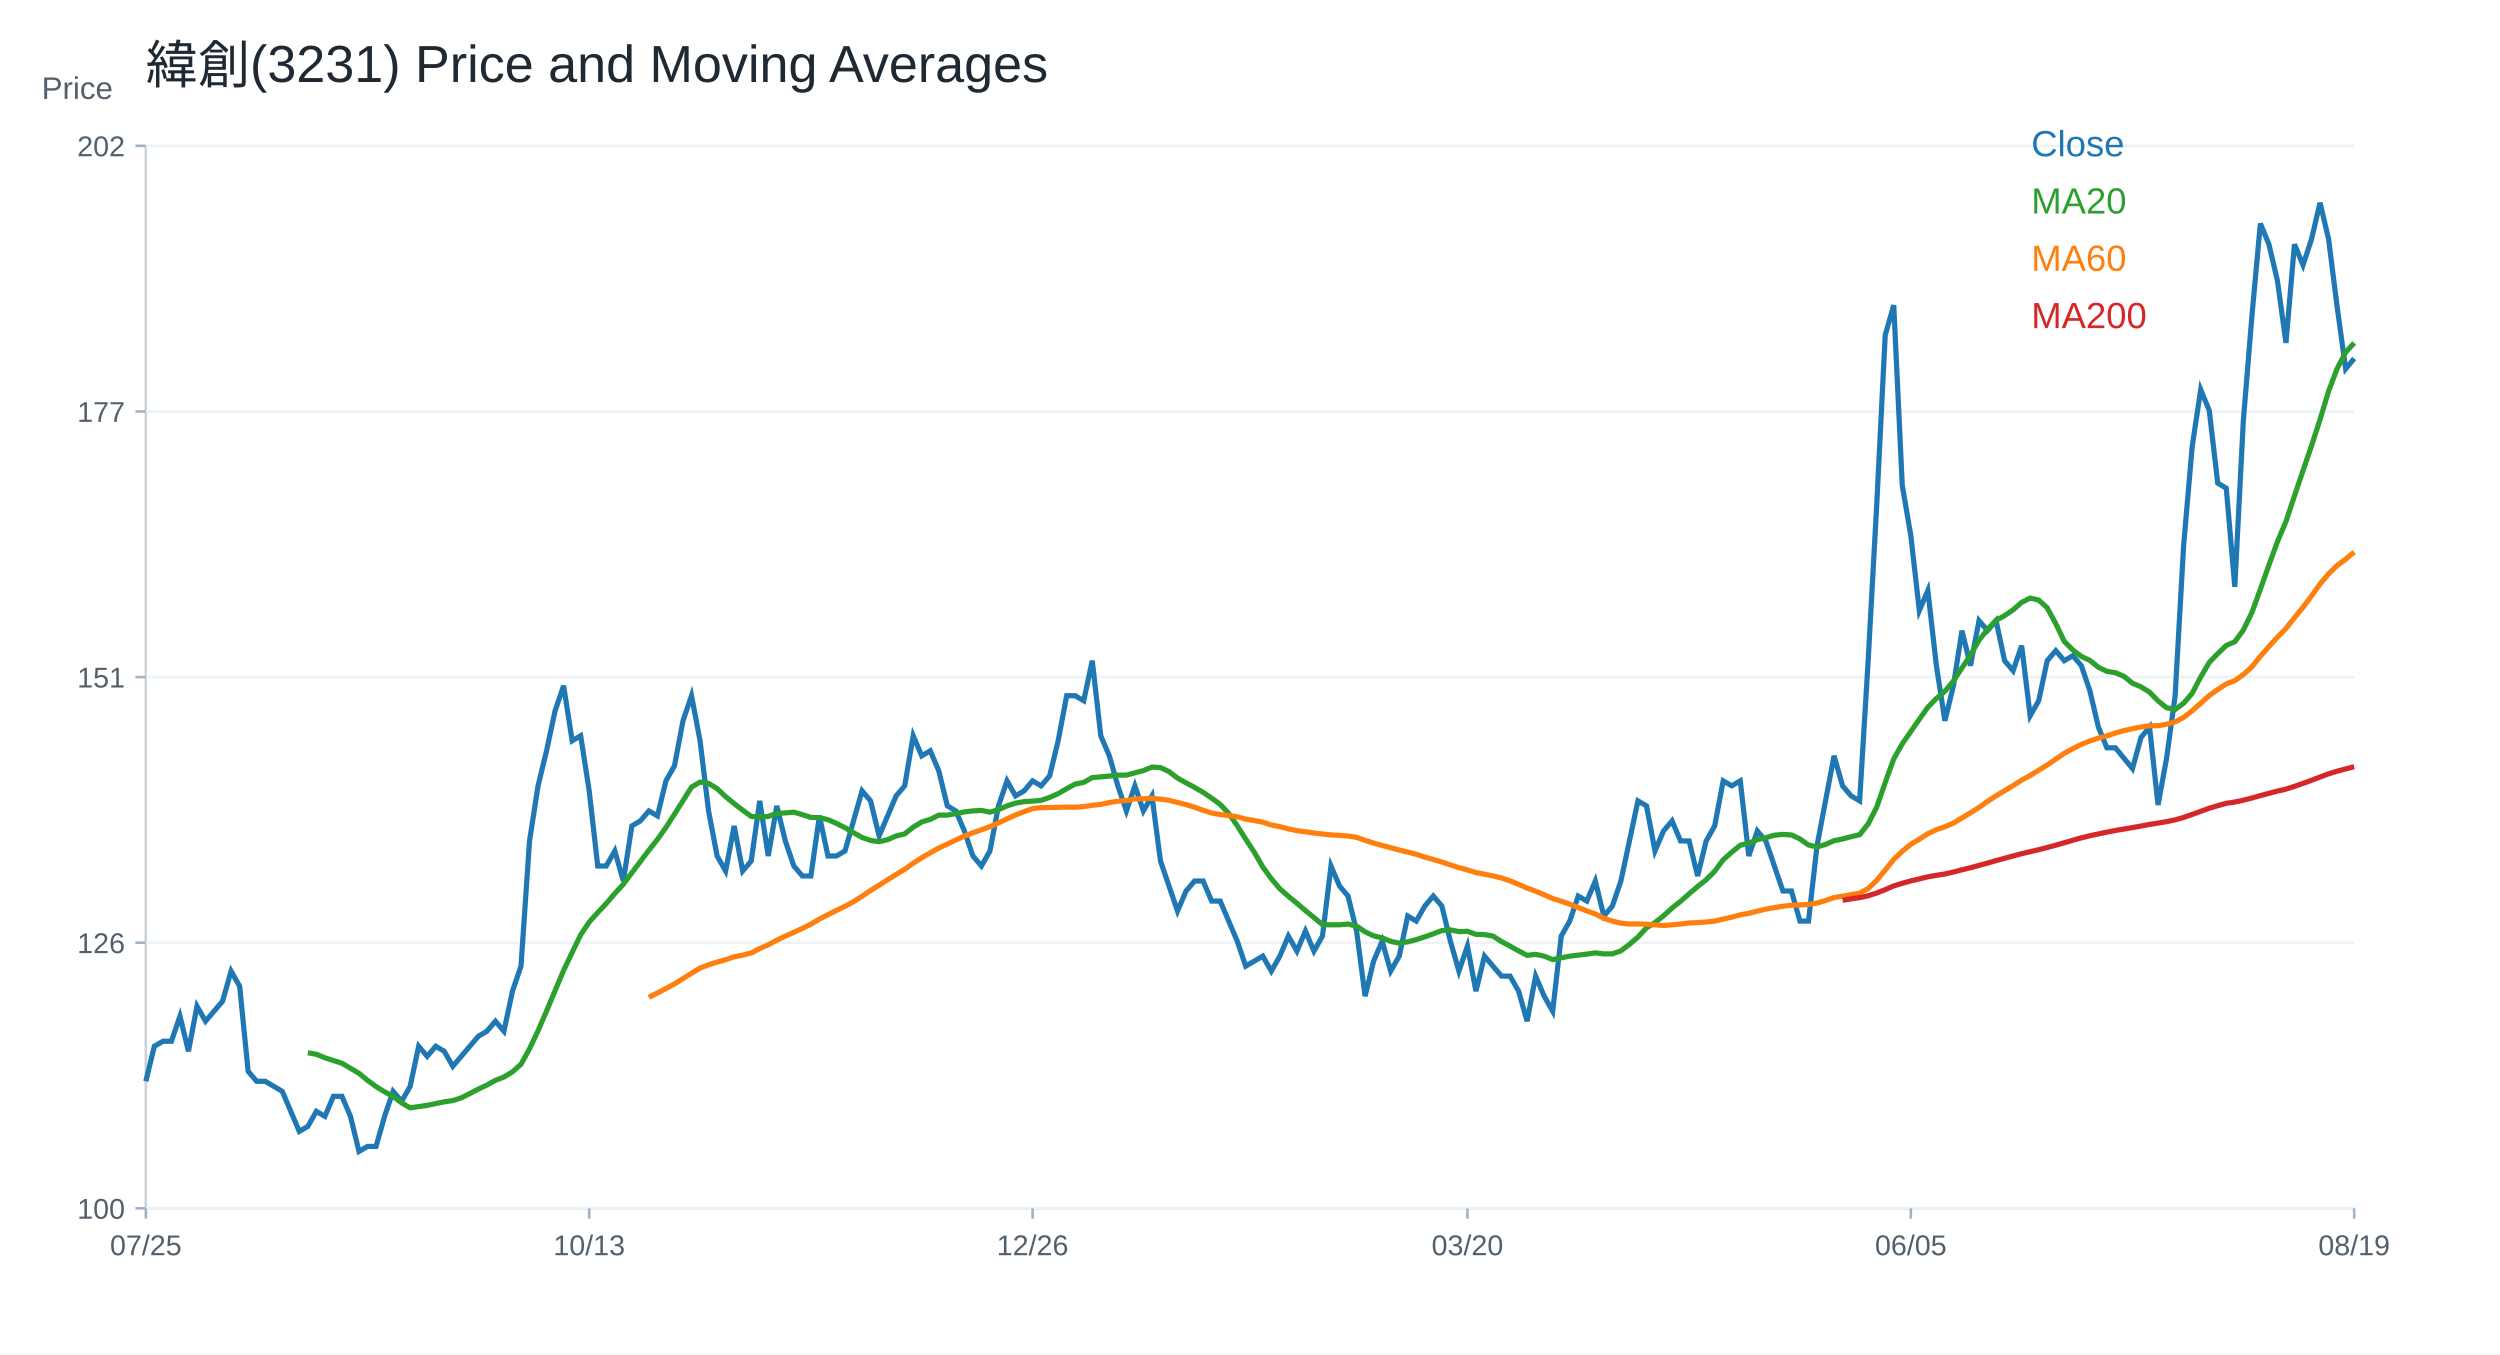
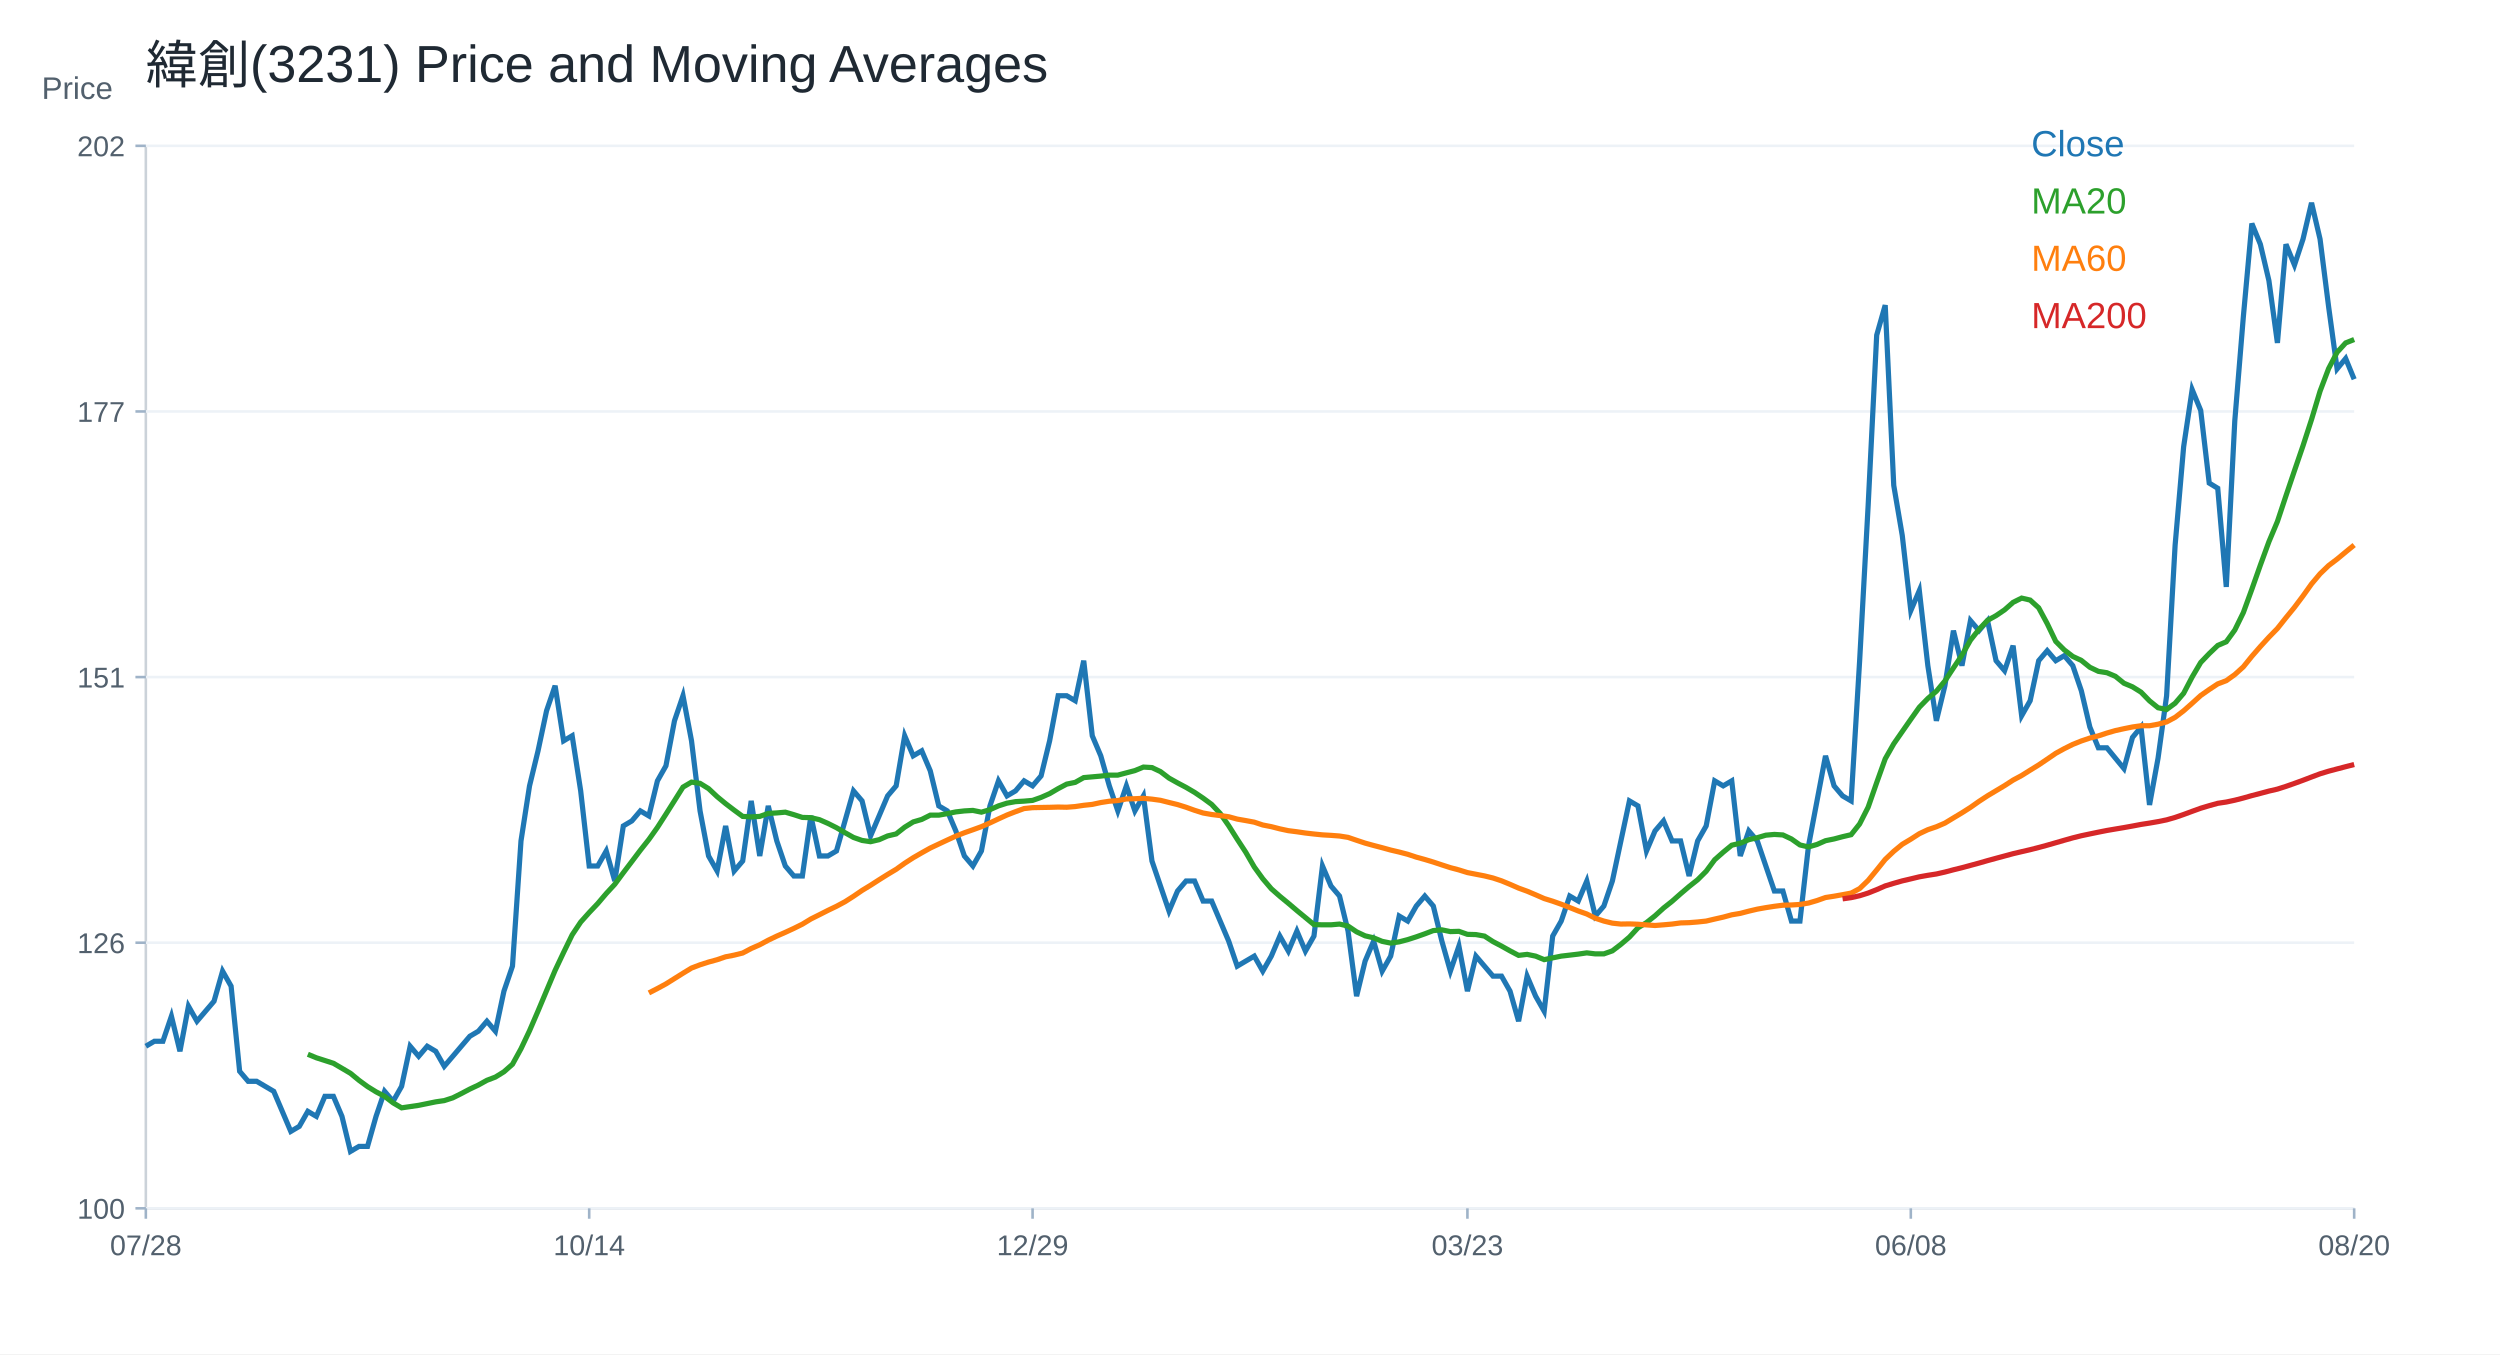
<svg xmlns="http://www.w3.org/2000/svg" width="960" height="520" viewBox="0 0 960 520">
  <rect width="100%" height="100%" fill="white" />
  <text x="56.00" y="32.00" font-size="20" font-family="Arial" fill="#1f2933" text-anchor="start">緯創(3231) Price and Moving Averages</text>
  <line x1="56" y1="464" x2="904" y2="464" stroke="#cbd2d9" />
  <line x1="56" y1="56" x2="56" y2="464" stroke="#cbd2d9" />
  <text x="16.00" y="38.00" font-size="12" font-family="Arial" fill="#52606d" text-anchor="start">Price</text>
  <line x1="56" y1="464.00" x2="904" y2="464.00" stroke="#edf2f7" />
  <line x1="52" y1="464.00" x2="56" y2="464.00" stroke="#9fb3c8" />
  <text x="48.00" y="468.00" font-size="11" font-family="Arial" fill="#52606d" text-anchor="end">100</text>
  <line x1="56" y1="362.00" x2="904" y2="362.00" stroke="#edf2f7" />
  <line x1="52" y1="362.00" x2="56" y2="362.00" stroke="#9fb3c8" />
  <text x="48.00" y="366.00" font-size="11" font-family="Arial" fill="#52606d" text-anchor="end">126</text>
  <line x1="56" y1="260.00" x2="904" y2="260.00" stroke="#edf2f7" />
  <line x1="52" y1="260.00" x2="56" y2="260.00" stroke="#9fb3c8" />
  <text x="48.00" y="264.00" font-size="11" font-family="Arial" fill="#52606d" text-anchor="end">151</text>
  <line x1="56" y1="158.00" x2="904" y2="158.00" stroke="#edf2f7" />
  <line x1="52" y1="158.00" x2="56" y2="158.00" stroke="#9fb3c8" />
  <text x="48.00" y="162.00" font-size="11" font-family="Arial" fill="#52606d" text-anchor="end">177</text>
  <line x1="56" y1="56.00" x2="904" y2="56.00" stroke="#edf2f7" />
  <line x1="52" y1="56.00" x2="56" y2="56.00" stroke="#9fb3c8" />
  <text x="48.00" y="60.00" font-size="11" font-family="Arial" fill="#52606d" text-anchor="end">202</text>
  <line x1="56.00" y1="464" x2="56.00" y2="468" stroke="#9fb3c8" />
-   <text x="56.00" y="482.00" font-size="11" font-family="Arial" fill="#52606d" text-anchor="middle">07/25</text>
+   <text x="56.00" y="482.00" font-size="11" font-family="Arial" fill="#52606d" text-anchor="middle">07/28</text>
  <line x1="226.25" y1="464" x2="226.25" y2="468" stroke="#9fb3c8" />
-   <text x="226.25" y="482.00" font-size="11" font-family="Arial" fill="#52606d" text-anchor="middle">10/13</text>
+   <text x="226.25" y="482.00" font-size="11" font-family="Arial" fill="#52606d" text-anchor="middle">10/14</text>
  <line x1="396.51" y1="464" x2="396.51" y2="468" stroke="#9fb3c8" />
-   <text x="396.51" y="482.00" font-size="11" font-family="Arial" fill="#52606d" text-anchor="middle">12/26</text>
+   <text x="396.51" y="482.00" font-size="11" font-family="Arial" fill="#52606d" text-anchor="middle">12/29</text>
  <line x1="563.49" y1="464" x2="563.49" y2="468" stroke="#9fb3c8" />
-   <text x="563.49" y="482.00" font-size="11" font-family="Arial" fill="#52606d" text-anchor="middle">03/20</text>
+   <text x="563.49" y="482.00" font-size="11" font-family="Arial" fill="#52606d" text-anchor="middle">03/23</text>
  <line x1="733.75" y1="464" x2="733.75" y2="468" stroke="#9fb3c8" />
-   <text x="733.75" y="482.00" font-size="11" font-family="Arial" fill="#52606d" text-anchor="middle">06/05</text>
+   <text x="733.75" y="482.00" font-size="11" font-family="Arial" fill="#52606d" text-anchor="middle">06/08</text>
  <line x1="904.00" y1="464" x2="904.00" y2="468" stroke="#9fb3c8" />
-   <text x="904.00" y="482.00" font-size="11" font-family="Arial" fill="#52606d" text-anchor="middle">08/19</text>
-   <polyline fill="none" stroke="#1f77b4" stroke-width="2" points="56.00,415.22 59.27,401.76 62.55,399.84 65.82,399.84 69.10,390.23 72.37,403.69 75.64,386.38 78.92,392.15 82.19,388.30 85.47,384.46 88.74,372.92 92.02,378.69 95.29,411.38 98.56,415.22 101.84,415.22 105.11,417.15 108.39,419.07 111.66,426.76 114.93,434.45 118.21,432.53 121.48,426.76 124.76,428.68 128.03,420.99 131.31,420.99 134.58,428.68 137.85,442.14 141.13,440.22 144.40,440.22 147.68,428.68 150.95,419.07 154.22,422.91 157.50,417.15 160.77,401.76 164.05,405.61 167.32,401.76 170.59,403.69 173.87,409.45 177.14,405.61 180.42,401.76 183.69,397.92 186.97,395.99 190.24,392.15 193.51,395.99 196.79,380.61 200.06,371.00 203.34,322.92 206.61,301.77 209.88,288.31 213.16,272.93 216.43,263.32 219.71,284.47 222.98,282.54 226.25,303.70 229.53,332.54 232.80,332.54 236.08,326.77 239.35,338.31 242.63,317.16 245.90,315.23 249.17,311.39 252.45,313.31 255.72,299.85 259.00,294.08 262.27,276.78 265.54,267.16 268.82,284.47 272.09,311.39 275.37,328.69 278.64,334.46 281.92,317.16 285.19,334.46 288.46,330.62 291.74,307.54 295.01,328.69 298.29,309.46 301.56,322.92 304.83,332.54 308.11,336.38 311.38,336.38 314.66,313.31 317.93,328.69 321.20,328.69 324.48,326.77 327.75,315.23 331.03,303.70 334.30,307.54 337.58,321.00 340.85,313.31 344.12,305.62 347.40,301.77 350.67,282.54 353.95,290.24 357.22,288.31 360.49,296.00 363.77,309.46 367.04,311.39 370.32,319.08 373.59,328.69 376.86,332.54 380.14,326.77 383.41,309.46 386.69,299.85 389.96,305.62 393.24,303.70 396.51,299.85 399.78,301.77 403.06,297.93 406.33,284.47 409.61,267.16 412.88,267.16 416.15,269.08 419.43,253.70 422.70,282.54 425.98,290.24 429.25,301.77 432.53,311.39 435.80,301.77 439.07,311.39 442.35,305.62 445.62,330.62 448.90,340.23 452.17,349.84 455.44,342.15 458.72,338.31 461.99,338.31 465.27,346.00 468.54,346.00 471.81,353.69 475.09,361.38 478.36,371.00 481.64,369.07 484.91,367.15 488.19,372.92 491.46,367.15 494.73,359.46 498.01,365.23 501.28,357.54 504.56,365.23 507.83,359.46 511.10,332.54 514.38,340.23 517.65,344.08 520.93,357.54 524.20,382.53 527.47,369.07 530.75,361.38 534.02,372.92 537.30,367.15 540.57,351.77 543.85,353.69 547.12,347.92 550.39,344.08 553.67,347.92 556.94,361.38 560.22,372.92 563.49,363.30 566.76,380.61 570.04,367.15 573.31,371.00 576.59,374.84 579.86,374.84 583.14,380.61 586.41,392.15 589.68,374.84 592.96,382.53 596.23,388.30 599.51,359.46 602.78,353.69 606.05,344.08 609.33,346.00 612.60,338.31 615.88,351.77 619.15,347.92 622.42,338.31 625.70,322.92 628.97,307.54 632.25,309.46 635.52,326.77 638.80,319.08 642.07,315.23 645.34,322.92 648.62,322.92 651.89,336.38 655.17,322.92 658.44,317.16 661.71,299.85 664.99,301.77 668.26,299.85 671.54,328.69 674.81,319.08 678.08,322.92 681.36,332.54 684.63,342.15 687.91,342.15 691.18,353.69 694.46,353.69 697.73,324.85 701.00,307.54 704.28,290.24 707.55,301.77 710.83,305.62 714.10,307.54 717.37,253.70 720.65,194.09 723.92,128.71 727.20,117.18 730.47,186.40 733.75,205.63 737.02,234.47 740.29,226.78 743.57,255.62 746.84,276.78 750.12,263.32 753.39,242.16 756.66,255.62 759.94,238.32 763.21,242.16 766.49,238.32 769.76,253.70 773.03,257.55 776.31,247.93 779.58,274.85 782.86,269.08 786.13,253.70 789.41,249.86 792.68,253.70 795.95,251.78 799.23,255.62 802.50,265.24 805.78,279.19 809.05,287.16 812.32,287.16 815.60,291.15 818.87,295.14 822.15,283.18 825.42,279.19 828.69,309.09 831.97,291.15 835.24,267.23 838.52,209.42 841.79,171.55 845.07,149.62 848.34,157.59 851.61,185.50 854.89,187.49 858.16,225.37 861.44,161.58 864.71,121.71 867.98,85.83 871.26,93.80 874.53,107.76 877.81,131.68 881.08,93.80 884.36,101.78 887.63,91.81 890.90,77.86 894.18,91.81 897.45,117.72 900.73,141.65 904.00,137.66" />
+   <text x="904.00" y="482.00" font-size="11" font-family="Arial" fill="#52606d" text-anchor="middle">08/20</text>
+   <polyline fill="none" stroke="#1f77b4" stroke-width="2" points="56.00,401.76 59.27,399.84 62.55,399.84 65.82,390.23 69.10,403.69 72.37,386.38 75.64,392.15 78.92,388.30 82.19,384.46 85.47,372.92 88.74,378.69 92.02,411.38 95.29,415.22 98.56,415.22 101.84,417.15 105.11,419.07 108.39,426.76 111.66,434.45 114.93,432.53 118.21,426.76 121.48,428.68 124.76,420.99 128.03,420.99 131.31,428.68 134.58,442.14 137.85,440.22 141.13,440.22 144.40,428.68 147.68,419.07 150.95,422.91 154.22,417.15 157.50,401.76 160.77,405.61 164.05,401.76 167.32,403.69 170.59,409.45 173.87,405.61 177.14,401.76 180.42,397.92 183.69,395.99 186.97,392.15 190.24,395.99 193.51,380.61 196.79,371.00 200.06,322.92 203.34,301.77 206.61,288.31 209.88,272.93 213.16,263.32 216.43,284.47 219.71,282.54 222.98,303.70 226.25,332.54 229.53,332.54 232.80,326.77 236.08,338.31 239.35,317.16 242.63,315.23 245.90,311.39 249.17,313.31 252.45,299.85 255.72,294.08 259.00,276.78 262.27,267.16 265.54,284.47 268.82,311.39 272.09,328.69 275.37,334.46 278.64,317.16 281.92,334.46 285.19,330.62 288.46,307.54 291.74,328.69 295.01,309.46 298.29,322.92 301.56,332.54 304.83,336.38 308.11,336.38 311.38,313.31 314.66,328.69 317.93,328.69 321.20,326.77 324.48,315.23 327.75,303.70 331.03,307.54 334.30,321.00 337.58,313.31 340.85,305.62 344.12,301.77 347.40,282.54 350.67,290.24 353.95,288.31 357.22,296.00 360.49,309.46 363.77,311.39 367.04,319.08 370.32,328.69 373.59,332.54 376.86,326.77 380.14,309.46 383.41,299.85 386.69,305.62 389.96,303.70 393.24,299.85 396.51,301.77 399.78,297.93 403.06,284.47 406.33,267.16 409.61,267.16 412.88,269.08 416.15,253.70 419.43,282.54 422.70,290.24 425.98,301.77 429.25,311.39 432.53,301.77 435.80,311.39 439.07,305.62 442.35,330.62 445.62,340.23 448.90,349.84 452.17,342.15 455.44,338.31 458.72,338.31 461.99,346.00 465.27,346.00 468.54,353.69 471.81,361.38 475.09,371.00 478.36,369.07 481.64,367.15 484.91,372.92 488.19,367.15 491.46,359.46 494.73,365.23 498.01,357.54 501.28,365.23 504.56,359.46 507.83,332.54 511.10,340.23 514.38,344.08 517.65,357.54 520.93,382.53 524.20,369.07 527.47,361.38 530.75,372.92 534.02,367.15 537.30,351.77 540.57,353.69 543.85,347.92 547.12,344.08 550.39,347.92 553.67,361.38 556.94,372.92 560.22,363.30 563.49,380.61 566.76,367.15 570.04,371.00 573.31,374.84 576.59,374.84 579.86,380.61 583.14,392.15 586.41,374.84 589.68,382.53 592.96,388.30 596.23,359.46 599.51,353.69 602.78,344.08 606.05,346.00 609.33,338.31 612.60,351.77 615.88,347.92 619.15,338.31 622.42,322.92 625.70,307.54 628.97,309.46 632.25,326.77 635.52,319.08 638.80,315.23 642.07,322.92 645.34,322.92 648.62,336.38 651.89,322.92 655.17,317.16 658.44,299.85 661.71,301.77 664.99,299.85 668.26,328.69 671.54,319.08 674.81,322.92 678.08,332.54 681.36,342.15 684.63,342.15 687.91,353.69 691.18,353.69 694.46,324.85 697.73,307.54 701.00,290.24 704.28,301.77 707.55,305.62 710.83,307.54 714.10,253.70 717.37,194.09 720.65,128.71 723.92,117.18 727.20,186.40 730.47,205.63 733.75,234.47 737.02,226.78 740.29,255.62 743.57,276.78 746.84,263.32 750.12,242.16 753.39,255.62 756.66,238.32 759.94,242.16 763.21,238.32 766.49,253.70 769.76,257.55 773.03,247.93 776.31,274.85 779.58,269.08 782.86,253.70 786.13,249.86 789.41,253.70 792.68,251.78 795.95,255.62 799.23,265.24 802.50,279.19 805.78,287.16 809.05,287.16 812.32,291.15 815.60,295.14 818.87,283.18 822.15,279.19 825.42,309.09 828.69,291.15 831.97,267.23 835.24,209.42 838.52,171.55 841.79,149.62 845.07,157.59 848.34,185.50 851.61,187.49 854.89,225.37 858.16,161.58 861.44,121.71 864.71,85.83 867.98,93.80 871.26,107.76 874.53,131.68 877.81,93.80 881.08,101.78 884.36,91.81 887.63,77.86 890.90,91.81 894.18,117.72 897.45,141.65 900.73,137.66 904.00,145.63" />
  <text x="780.00" y="60.00" font-size="14" font-family="Arial" fill="#1f77b4" text-anchor="start">Close</text>
-   <polyline fill="none" stroke="#2ca02c" stroke-width="2" points="118.21,404.26 121.48,404.84 124.76,406.19 128.03,407.24 131.31,408.30 134.58,410.22 137.85,412.15 141.13,414.84 144.40,417.24 147.68,419.26 150.95,420.99 154.22,423.49 157.50,425.41 160.77,424.93 164.05,424.45 167.32,423.78 170.59,423.11 173.87,422.63 177.14,421.57 180.42,419.93 183.69,418.20 186.97,416.66 190.24,414.84 193.51,413.59 196.79,411.57 200.06,408.68 203.34,402.72 206.61,395.80 209.88,388.21 213.16,380.42 216.43,372.63 219.71,365.71 222.98,358.98 226.25,354.08 229.53,350.42 232.80,346.96 236.08,343.11 239.35,339.56 242.63,335.13 245.90,330.81 249.17,326.48 252.45,322.35 255.72,317.73 259.00,312.64 262.27,307.45 265.54,302.25 268.82,300.33 272.09,300.81 275.37,302.83 278.64,305.91 281.92,308.60 285.19,311.10 288.46,313.50 291.74,313.69 295.01,313.50 298.29,312.35 301.56,312.16 304.83,311.87 308.11,312.83 311.38,313.89 314.66,313.98 317.93,314.75 321.20,316.19 324.48,317.83 327.75,319.75 331.03,321.58 334.30,322.73 337.58,323.21 340.85,322.44 344.12,321.00 347.40,320.23 350.67,317.64 353.95,315.62 357.22,314.66 360.49,313.02 363.77,313.02 367.04,312.44 370.32,311.77 373.59,311.39 376.86,311.20 380.14,311.87 383.41,310.91 386.69,309.46 389.96,308.41 393.24,307.83 396.51,307.64 399.78,307.35 403.06,306.20 406.33,304.75 409.61,302.83 412.88,301.10 416.15,300.43 419.43,298.60 422.70,298.31 425.98,298.02 429.25,297.64 432.53,297.64 435.80,296.77 439.07,295.91 442.35,294.56 445.62,294.75 448.90,296.29 452.17,298.79 455.44,300.62 458.72,302.35 461.99,304.27 465.27,306.48 468.54,308.89 471.81,312.35 475.09,317.06 478.36,322.25 481.64,327.25 484.91,332.92 488.19,337.44 491.46,341.29 494.73,344.17 498.01,346.86 501.28,349.65 504.56,352.34 507.83,355.04 511.10,355.13 514.38,355.13 517.65,354.84 520.93,355.61 524.20,357.82 527.47,359.36 530.75,360.13 534.02,361.48 537.30,362.15 540.57,361.67 543.85,360.81 547.12,359.75 550.39,358.59 553.67,357.34 556.94,357.06 560.22,357.73 563.49,357.63 566.76,358.79 570.04,358.88 573.31,359.46 576.59,361.57 579.86,363.30 583.14,365.13 586.41,366.86 589.68,366.48 592.96,367.15 596.23,368.50 599.51,367.82 602.78,367.15 606.05,366.77 609.33,366.38 612.60,365.90 615.88,366.29 619.15,366.29 622.42,365.13 625.70,362.63 628.97,359.84 632.25,356.29 635.52,354.27 638.80,351.67 642.07,348.69 645.34,346.10 648.62,343.21 651.89,340.42 655.17,337.83 658.44,334.56 661.71,330.14 664.99,327.25 668.26,324.56 671.54,323.79 674.81,322.44 678.08,321.67 681.36,320.71 684.63,320.42 687.91,320.62 691.18,322.16 694.46,324.46 697.73,325.23 701.00,324.27 704.28,322.83 707.55,322.16 710.83,321.29 714.10,320.52 717.37,316.39 720.65,309.95 723.92,300.52 727.20,291.39 730.47,285.62 733.75,280.91 737.02,276.20 740.29,271.58 743.57,268.22 746.84,265.43 750.12,261.49 753.39,256.49 756.66,251.59 759.94,245.82 763.21,241.68 766.49,238.22 769.76,236.40 773.03,234.18 776.31,231.30 779.58,229.67 782.86,230.43 786.13,233.41 789.41,239.47 792.68,246.30 795.95,249.57 799.23,252.07 802.50,253.60 805.78,256.23 809.05,257.80 812.32,258.32 815.60,259.71 818.87,262.36 822.15,263.74 825.42,265.78 828.69,269.13 831.97,271.77 835.24,272.45 838.52,270.04 841.79,266.22 845.07,259.96 848.34,254.39 851.61,250.98 854.89,247.86 858.16,246.44 861.44,241.93 864.71,235.24 867.98,226.27 871.26,217.00 874.53,208.03 877.81,200.25 881.08,190.38 884.36,180.72 887.63,171.15 890.90,161.08 894.18,150.22 897.45,141.55 900.73,135.27 904.00,131.68" />
+   <polyline fill="none" stroke="#2ca02c" stroke-width="2" points="118.21,404.84 121.48,406.19 124.76,407.24 128.03,408.30 131.31,410.22 134.58,412.15 137.85,414.84 141.13,417.24 144.40,419.26 147.68,420.99 150.95,423.49 154.22,425.41 157.50,424.93 160.77,424.45 164.05,423.78 167.32,423.11 170.59,422.63 173.87,421.57 177.14,419.93 180.42,418.20 183.69,416.66 186.97,414.84 190.24,413.59 193.51,411.57 196.79,408.68 200.06,402.72 203.34,395.80 206.61,388.21 209.88,380.42 213.16,372.63 216.43,365.71 219.71,358.98 222.98,354.08 226.25,350.42 229.53,346.96 232.80,343.11 236.08,339.56 239.35,335.13 242.63,330.81 245.90,326.48 249.17,322.35 252.45,317.73 255.72,312.64 259.00,307.45 262.27,302.25 265.54,300.33 268.82,300.81 272.09,302.83 275.37,305.91 278.64,308.60 281.92,311.10 285.19,313.50 288.46,313.69 291.74,313.50 295.01,312.35 298.29,312.16 301.56,311.87 304.83,312.83 308.11,313.89 311.38,313.98 314.66,314.75 317.93,316.19 321.20,317.83 324.48,319.75 327.75,321.58 331.03,322.73 334.30,323.21 337.58,322.44 340.85,321.00 344.12,320.23 347.40,317.64 350.67,315.62 353.95,314.66 357.22,313.02 360.49,313.02 363.77,312.44 367.04,311.77 370.32,311.39 373.59,311.20 376.86,311.87 380.14,310.91 383.41,309.46 386.69,308.41 389.96,307.83 393.24,307.64 396.51,307.35 399.78,306.20 403.06,304.75 406.33,302.83 409.61,301.10 412.88,300.43 416.15,298.60 419.43,298.31 422.70,298.02 425.98,297.64 429.25,297.64 432.53,296.77 435.80,295.91 439.07,294.56 442.35,294.75 445.62,296.29 448.90,298.79 452.17,300.62 455.44,302.35 458.72,304.27 461.99,306.48 465.27,308.89 468.54,312.35 471.81,317.06 475.09,322.25 478.36,327.25 481.64,332.92 484.91,337.44 488.19,341.29 491.46,344.17 494.73,346.86 498.01,349.65 501.28,352.34 504.56,355.04 507.83,355.13 511.10,355.13 514.38,354.84 517.65,355.61 520.93,357.82 524.20,359.36 527.47,360.13 530.75,361.48 534.02,362.15 537.30,361.67 540.57,360.81 543.85,359.75 547.12,358.59 550.39,357.34 553.67,357.06 556.94,357.73 560.22,357.63 563.49,358.79 566.76,358.88 570.04,359.46 573.31,361.57 576.59,363.30 579.86,365.13 583.14,366.86 586.41,366.48 589.68,367.15 592.96,368.50 596.23,367.82 599.51,367.15 602.78,366.77 606.05,366.38 609.33,365.90 612.60,366.29 615.88,366.29 619.15,365.13 622.42,362.63 625.70,359.84 628.97,356.29 632.25,354.27 635.52,351.67 638.80,348.69 642.07,346.10 645.34,343.21 648.62,340.42 651.89,337.83 655.17,334.56 658.44,330.14 661.71,327.25 664.99,324.56 668.26,323.79 671.54,322.44 674.81,321.67 678.08,320.71 681.36,320.42 684.63,320.62 687.91,322.16 691.18,324.46 694.46,325.23 697.73,324.27 701.00,322.83 704.28,322.16 707.55,321.29 710.83,320.52 714.10,316.39 717.37,309.95 720.65,300.52 723.92,291.39 727.20,285.62 730.47,280.91 733.75,276.20 737.02,271.58 740.29,268.22 743.57,265.43 746.84,261.49 750.12,256.49 753.39,251.59 756.66,245.82 759.94,241.68 763.21,238.22 766.49,236.40 769.76,234.18 773.03,231.30 776.31,229.67 779.58,230.43 782.86,233.41 786.13,239.47 789.41,246.30 792.68,249.57 795.95,252.07 799.23,253.60 802.50,256.23 805.78,257.80 809.05,258.32 812.32,259.71 815.60,262.36 818.87,263.74 822.15,265.78 825.42,269.13 828.69,271.77 831.97,272.45 835.24,270.04 838.52,266.22 841.79,259.96 845.07,254.39 848.34,250.98 851.61,247.86 854.89,246.44 858.16,241.93 861.44,235.24 864.71,226.27 867.98,217.00 871.26,208.03 874.53,200.25 877.81,190.38 881.08,180.72 884.36,171.15 887.63,161.08 890.90,150.22 894.18,141.55 897.45,135.27 900.73,131.68 904.00,130.38" />
  <text x="780.00" y="82.00" font-size="14" font-family="Arial" fill="#2ca02c" text-anchor="start">MA20</text>
-   <polyline fill="none" stroke="#ff7f0e" stroke-width="2" points="249.17,382.98 252.45,381.28 255.72,379.59 259.00,377.82 262.27,375.77 265.54,373.72 268.82,371.73 272.09,370.48 275.37,369.43 278.64,368.53 281.92,367.41 285.19,366.77 288.46,365.96 291.74,364.23 295.01,362.79 298.29,361.03 301.56,359.46 304.83,358.02 308.11,356.51 311.38,354.88 314.66,352.89 317.93,351.25 321.20,349.59 324.48,348.02 327.75,346.26 331.03,344.17 334.30,341.93 337.58,339.94 340.85,337.83 344.12,335.78 347.40,333.82 350.67,331.48 353.95,329.37 357.22,327.48 360.49,325.65 363.77,324.11 367.04,322.57 370.32,321.07 373.59,319.78 376.86,318.63 380.14,317.44 383.41,316.00 386.69,314.46 389.96,312.96 393.24,311.68 396.51,310.49 399.78,310.14 403.06,310.07 406.33,310.01 409.61,309.91 412.88,309.98 416.15,309.72 419.43,309.24 422.70,308.89 425.98,308.18 429.25,307.67 432.53,307.41 435.80,306.80 439.07,306.71 442.35,306.55 445.62,306.87 448.90,307.32 452.17,308.15 455.44,308.95 458.72,309.98 461.99,311.16 465.27,312.19 468.54,312.77 471.81,313.18 475.09,313.63 478.36,314.53 481.64,315.10 484.91,315.71 488.19,316.80 491.46,317.44 494.73,318.28 498.01,318.98 501.28,319.40 504.56,319.88 507.83,320.26 511.10,320.59 514.38,320.78 517.65,321.03 520.93,321.55 524.20,322.67 527.47,323.76 530.75,324.66 534.02,325.52 537.30,326.42 540.57,327.19 543.85,328.05 547.12,329.14 550.39,330.04 553.67,331.03 556.94,332.12 560.22,333.18 563.49,334.05 566.76,335.07 570.04,335.71 573.31,336.35 576.59,337.15 579.86,338.24 583.14,339.59 586.41,341.03 589.68,342.22 592.96,343.60 596.23,345.04 599.51,346.06 602.78,347.22 606.05,348.50 609.33,349.81 612.60,350.97 615.88,352.60 619.15,353.69 622.42,354.49 625.70,354.84 628.97,354.78 632.25,354.91 635.52,355.16 638.80,355.39 642.07,355.13 645.34,354.84 648.62,354.40 651.89,354.30 655.17,354.04 658.44,353.69 661.71,352.92 664.99,352.18 668.26,351.29 671.54,350.74 674.81,349.88 678.08,349.11 681.36,348.53 684.63,348.02 687.91,347.60 691.18,347.51 694.46,347.31 697.73,346.77 701.00,345.81 704.28,344.65 707.55,344.14 710.83,343.56 714.10,342.95 717.37,341.22 720.65,338.08 723.92,334.08 727.20,330.01 730.47,326.90 733.75,324.21 737.02,322.25 740.29,320.14 743.57,318.60 746.84,317.48 750.12,316.07 753.39,314.08 756.66,312.12 759.94,310.04 763.21,307.73 766.49,305.59 769.76,303.63 773.03,301.68 776.31,299.56 779.58,297.80 782.86,295.75 786.13,293.73 789.41,291.52 792.68,289.27 795.95,287.48 799.23,285.85 802.50,284.53 805.78,283.42 809.05,282.57 812.32,281.49 815.60,280.54 818.87,279.82 822.15,279.16 825.42,278.69 828.69,278.68 831.97,278.09 835.24,277.22 838.52,275.46 841.79,272.94 845.07,270.05 848.34,267.07 851.61,264.78 854.89,262.62 858.16,261.38 861.44,259.04 864.71,256.07 867.98,252.02 871.26,248.27 874.53,244.68 877.81,241.33 881.08,237.20 884.36,233.19 887.63,228.82 890.90,224.23 894.18,220.34 897.45,217.18 900.73,214.70 904.00,211.97" />
+   <polyline fill="none" stroke="#ff7f0e" stroke-width="2" points="249.17,381.28 252.45,379.59 255.72,377.82 259.00,375.77 262.27,373.72 265.54,371.73 268.82,370.48 272.09,369.43 275.37,368.53 278.64,367.41 281.92,366.77 285.19,365.96 288.46,364.23 291.74,362.79 295.01,361.03 298.29,359.46 301.56,358.02 304.83,356.51 308.11,354.88 311.38,352.89 314.66,351.25 317.93,349.59 321.20,348.02 324.48,346.26 327.75,344.17 331.03,341.93 334.30,339.94 337.58,337.83 340.85,335.78 344.12,333.82 347.40,331.48 350.67,329.37 353.95,327.48 357.22,325.65 360.49,324.11 363.77,322.57 367.04,321.07 370.32,319.78 373.59,318.63 376.86,317.44 380.14,316.00 383.41,314.46 386.69,312.96 389.96,311.68 393.24,310.49 396.51,310.14 399.78,310.07 403.06,310.01 406.33,309.91 409.61,309.98 412.88,309.72 416.15,309.24 419.43,308.89 422.70,308.18 425.98,307.67 429.25,307.41 432.53,306.80 435.80,306.71 439.07,306.55 442.35,306.87 445.62,307.32 448.90,308.15 452.17,308.95 455.44,309.98 458.72,311.16 461.99,312.19 465.27,312.77 468.54,313.18 471.81,313.63 475.09,314.53 478.36,315.10 481.64,315.71 484.91,316.80 488.19,317.44 491.46,318.28 494.73,318.98 498.01,319.40 501.28,319.88 504.56,320.26 507.83,320.59 511.10,320.78 514.38,321.03 517.65,321.55 520.93,322.67 524.20,323.76 527.47,324.66 530.75,325.52 534.02,326.42 537.30,327.19 540.57,328.05 543.85,329.14 547.12,330.04 550.39,331.03 553.67,332.12 556.94,333.18 560.22,334.05 563.49,335.07 566.76,335.71 570.04,336.35 573.31,337.15 576.59,338.24 579.86,339.59 583.14,341.03 586.41,342.22 589.68,343.60 592.96,345.04 596.23,346.06 599.51,347.22 602.78,348.50 606.05,349.81 609.33,350.97 612.60,352.60 615.88,353.69 619.15,354.49 622.42,354.84 625.70,354.78 628.97,354.91 632.25,355.16 635.52,355.39 638.80,355.13 642.07,354.84 645.34,354.40 648.62,354.30 651.89,354.04 655.17,353.69 658.44,352.92 661.71,352.18 664.99,351.29 668.26,350.74 671.54,349.88 674.81,349.11 678.08,348.53 681.36,348.02 684.63,347.60 687.91,347.51 691.18,347.31 694.46,346.77 697.73,345.81 701.00,344.65 704.28,344.14 707.55,343.56 710.83,342.95 714.10,341.22 717.37,338.08 720.65,334.08 723.92,330.01 727.20,326.90 730.47,324.21 733.75,322.25 737.02,320.14 740.29,318.60 743.57,317.48 746.84,316.07 750.12,314.08 753.39,312.12 756.66,310.04 759.94,307.73 763.21,305.59 766.49,303.63 769.76,301.68 773.03,299.56 776.31,297.80 779.58,295.75 782.86,293.73 786.13,291.52 789.41,289.27 792.68,287.48 795.95,285.85 799.23,284.53 802.50,283.42 805.78,282.57 809.05,281.49 812.32,280.54 815.60,279.82 818.87,279.16 822.15,278.69 825.42,278.68 828.69,278.09 831.97,277.22 835.24,275.46 838.52,272.94 841.79,270.05 845.07,267.07 848.34,264.78 851.61,262.62 854.89,261.38 858.16,259.04 861.44,256.07 864.71,252.02 867.98,248.27 871.26,244.68 874.53,241.33 877.81,237.20 881.08,233.19 884.36,228.82 887.63,224.23 890.90,220.34 894.18,217.18 897.45,214.70 900.73,211.97 904.00,209.30" />
  <text x="780.00" y="104.00" font-size="14" font-family="Arial" fill="#ff7f0e" text-anchor="start">MA60</text>
-   <polyline fill="none" stroke="#d62728" stroke-width="2" points="707.55,345.71 710.83,345.16 714.10,344.69 717.37,343.96 720.65,342.93 723.92,341.62 727.20,340.19 730.47,339.19 733.75,338.26 737.02,337.49 740.29,336.70 743.57,336.12 746.84,335.61 750.12,334.87 753.39,334.00 756.66,333.20 759.94,332.31 763.21,331.42 766.49,330.48 769.76,329.58 773.03,328.70 776.31,327.81 779.58,327.04 782.86,326.28 786.13,325.44 789.41,324.55 792.68,323.61 795.95,322.66 799.23,321.74 802.50,320.92 805.78,320.23 809.05,319.55 812.32,318.90 815.60,318.34 818.87,317.79 822.15,317.20 825.42,316.58 828.69,316.07 831.97,315.50 835.24,314.83 838.52,313.89 841.79,312.76 845.07,311.55 848.34,310.36 851.61,309.38 854.89,308.47 858.16,307.98 861.44,307.28 864.71,306.44 867.98,305.51 871.26,304.66 874.53,303.78 877.81,303.02 881.08,301.97 884.36,300.82 887.63,299.62 890.90,298.37 894.18,297.14 897.45,296.14 900.73,295.27 904.00,294.41" />
+   <polyline fill="none" stroke="#d62728" stroke-width="2" points="707.55,345.16 710.83,344.69 714.10,343.96 717.37,342.93 720.65,341.62 723.92,340.19 727.20,339.19 730.47,338.26 733.75,337.49 737.02,336.70 740.29,336.12 743.57,335.61 746.84,334.87 750.12,334.00 753.39,333.20 756.66,332.31 759.94,331.42 763.21,330.48 766.49,329.58 769.76,328.70 773.03,327.81 776.31,327.04 779.58,326.28 782.86,325.44 786.13,324.55 789.41,323.61 792.68,322.66 795.95,321.74 799.23,320.92 802.50,320.23 805.78,319.55 809.05,318.90 812.32,318.34 815.60,317.79 818.87,317.20 822.15,316.58 825.42,316.07 828.69,315.50 831.97,314.83 835.24,313.89 838.52,312.76 841.79,311.55 845.07,310.36 848.34,309.38 851.61,308.47 854.89,307.98 858.16,307.28 861.44,306.44 864.71,305.51 867.98,304.66 871.26,303.78 874.53,303.02 877.81,301.97 881.08,300.82 884.36,299.62 887.63,298.37 890.90,297.14 894.18,296.14 897.45,295.27 900.73,294.41 904.00,293.57" />
  <text x="780.00" y="126.00" font-size="14" font-family="Arial" fill="#d62728" text-anchor="start">MA200</text>
</svg>
